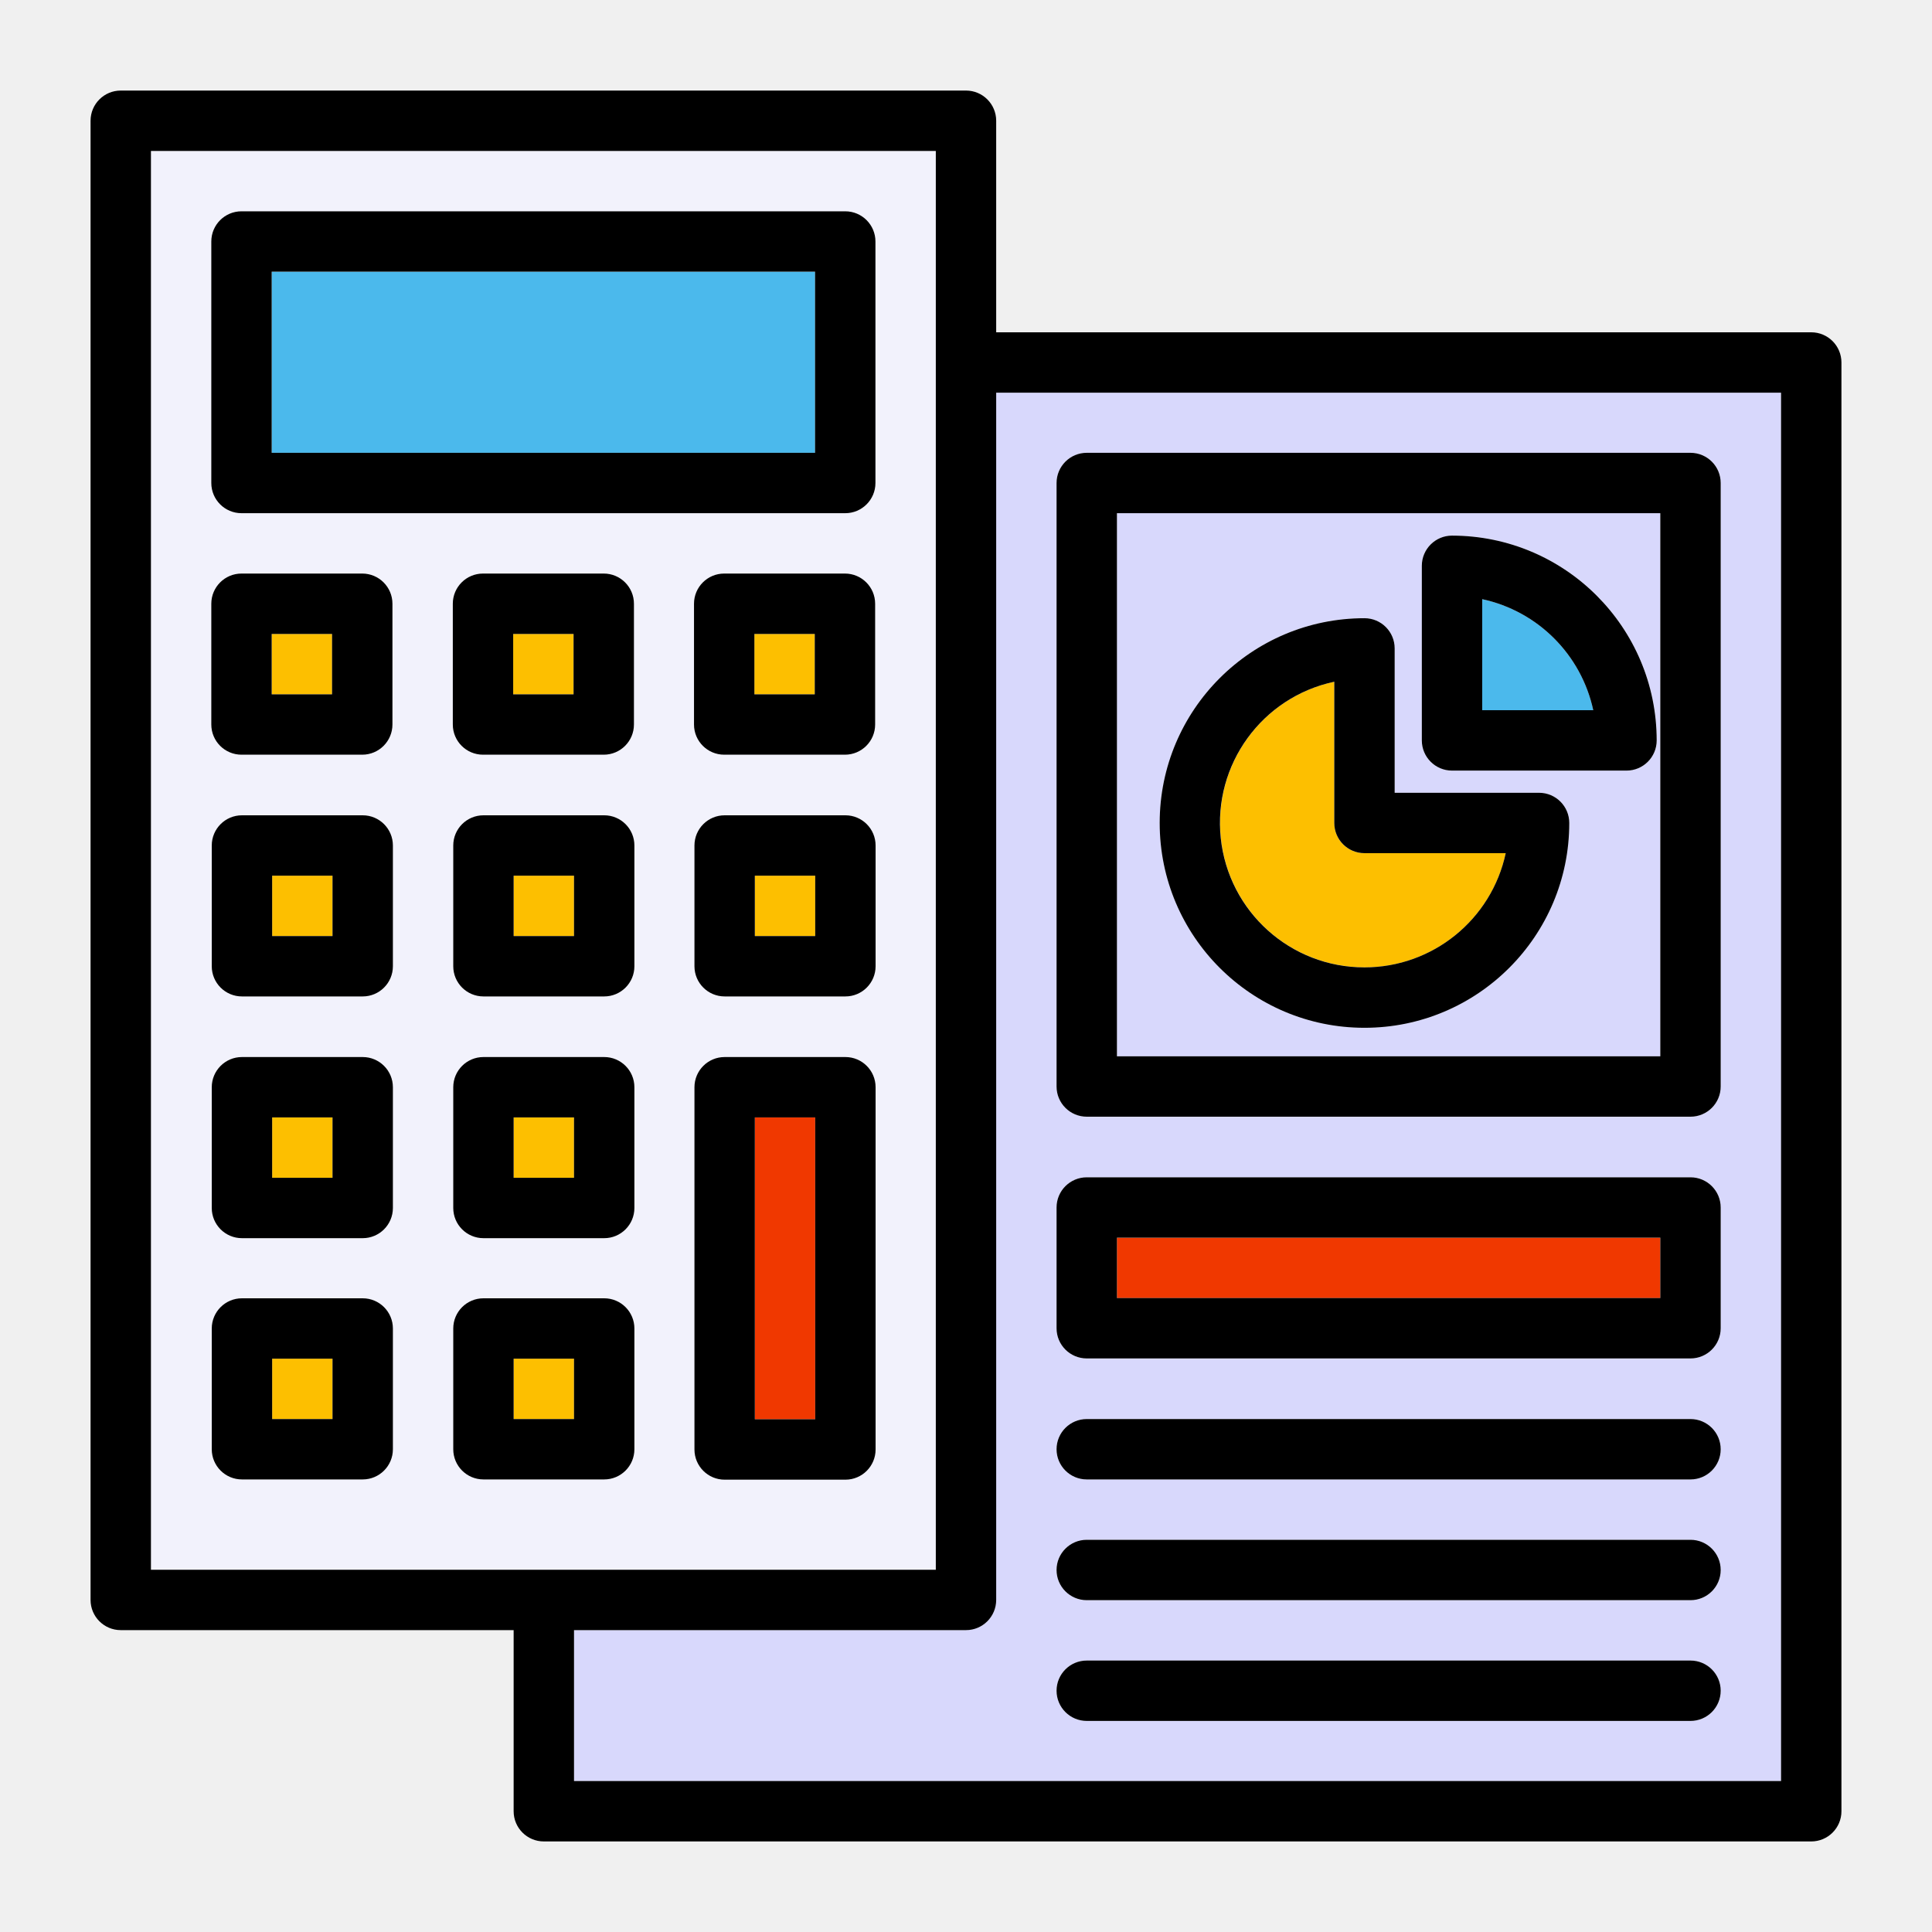
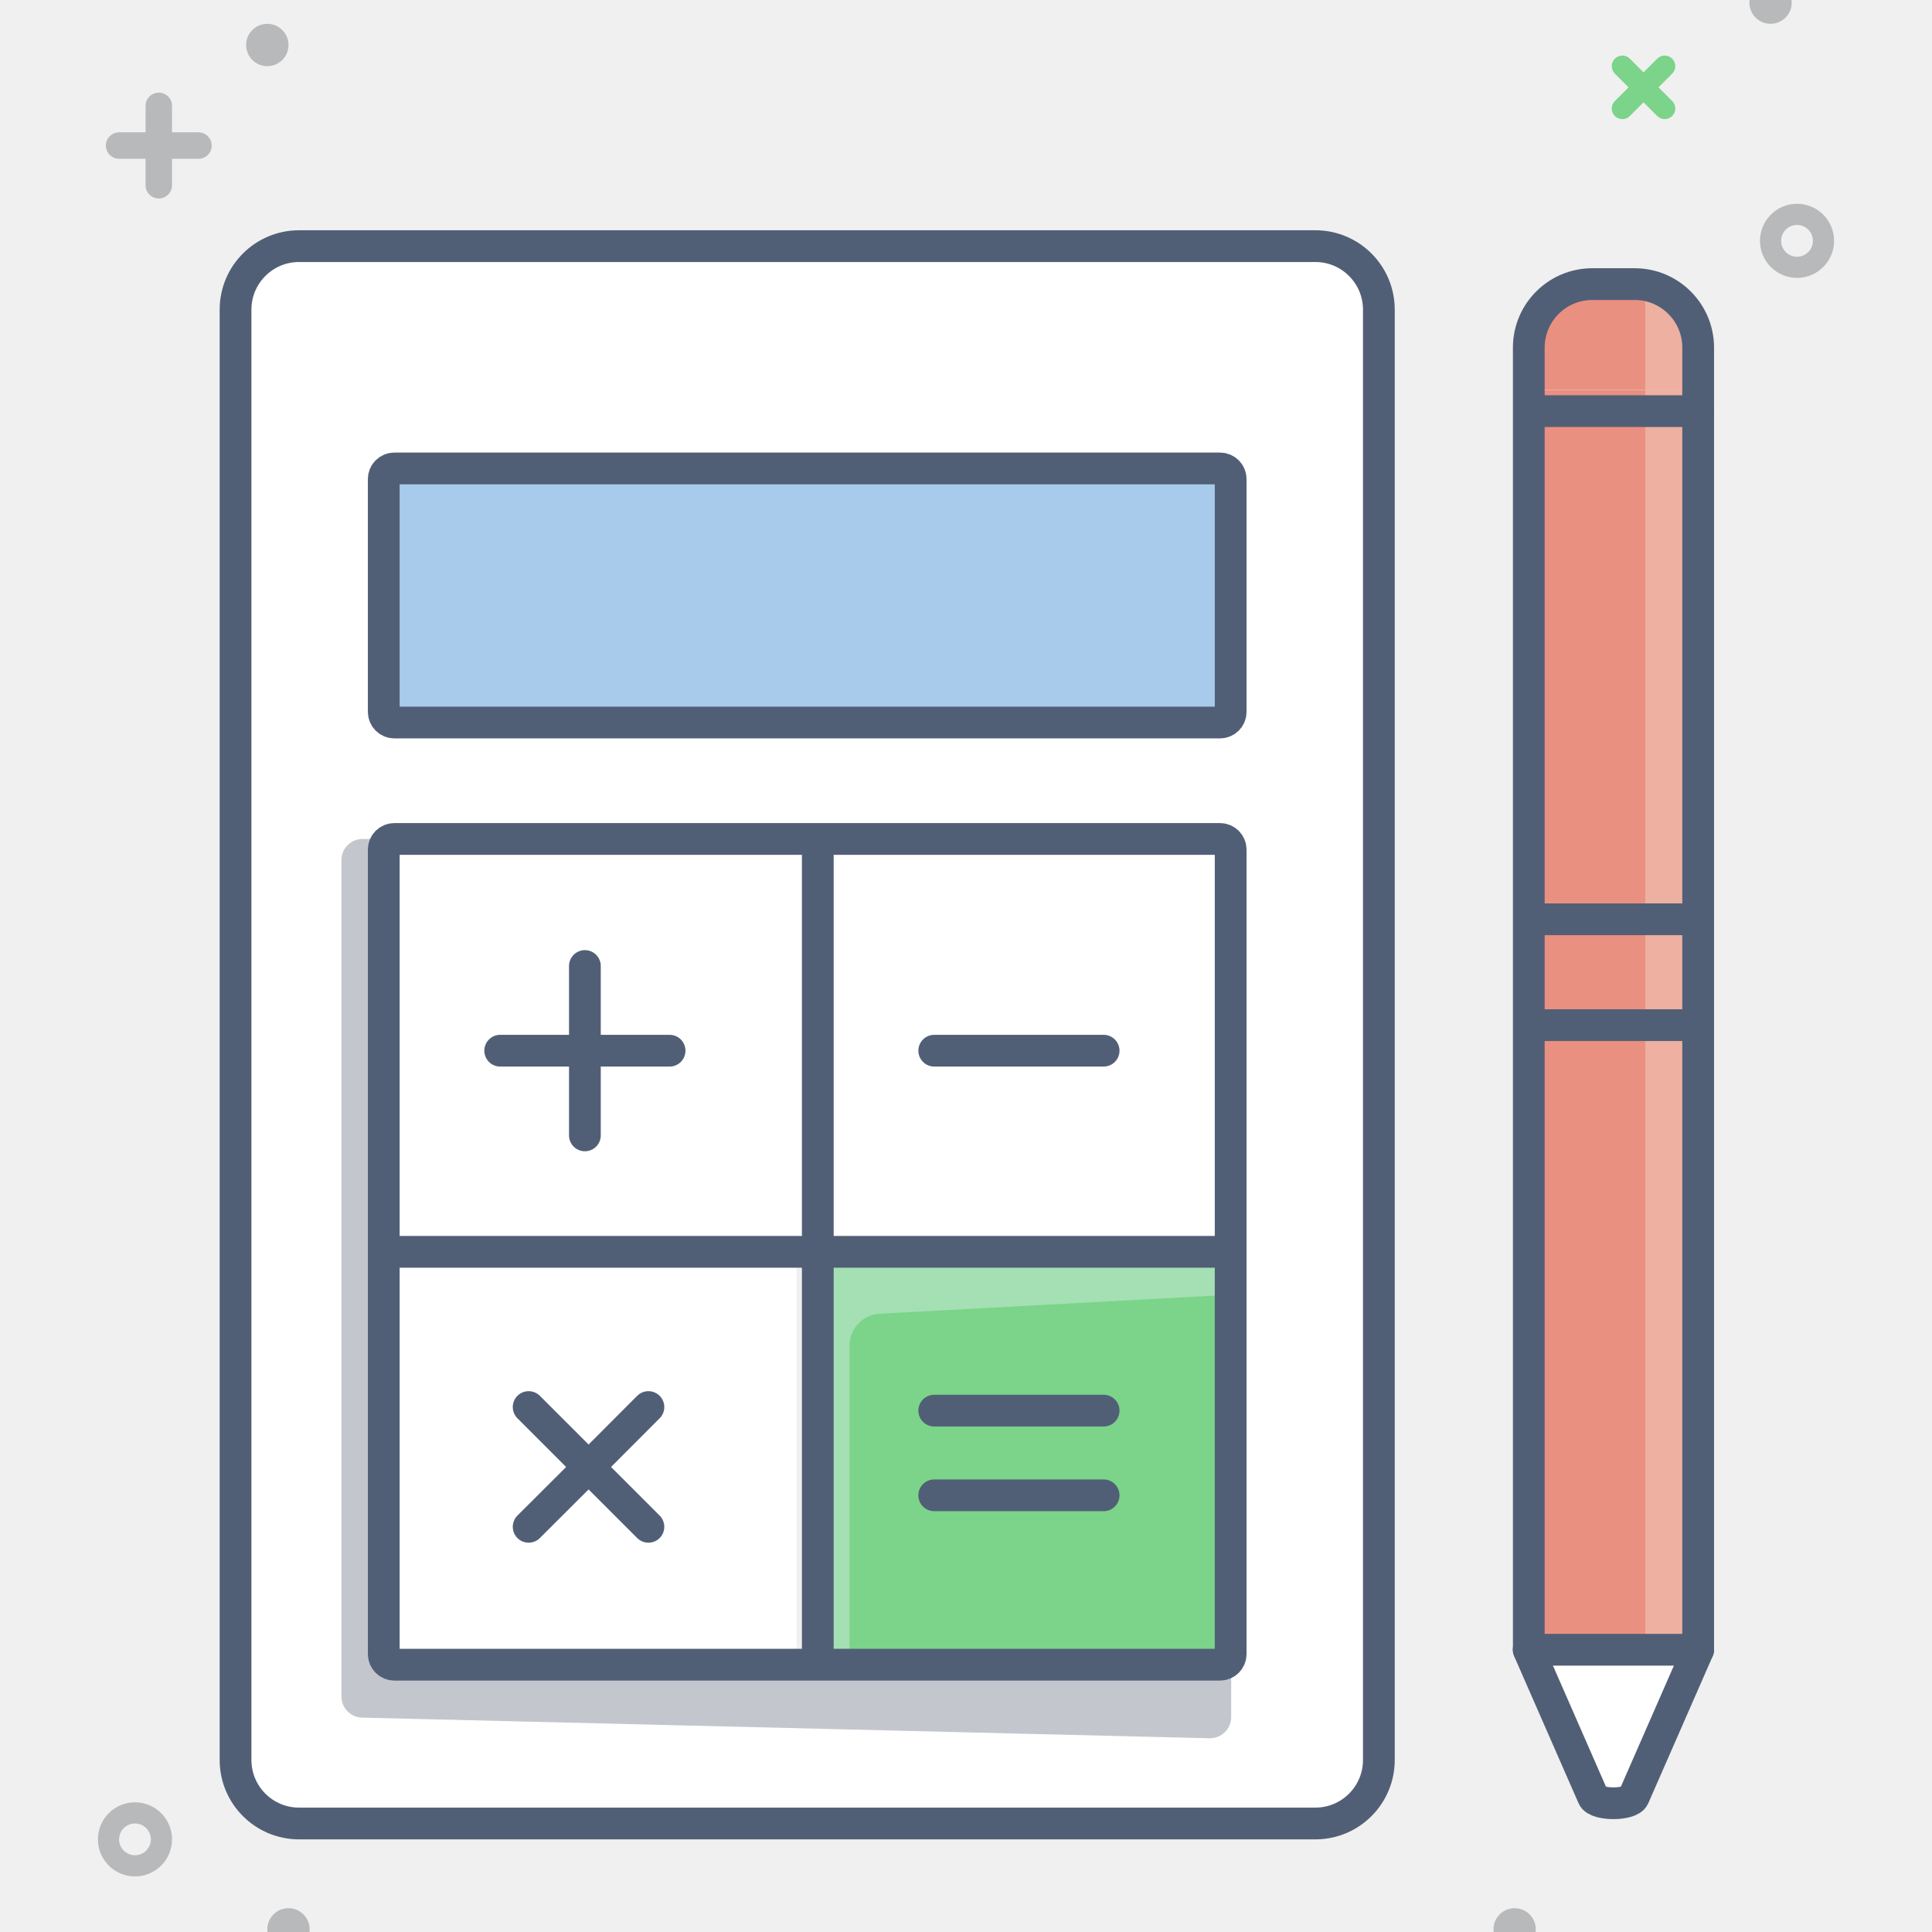
- <svg xmlns="http://www.w3.org/2000/svg" width="800px" height="800px" viewBox="0 0 64 64" id="calculator">
-   <defs>
-     <style>.cls-1{fill:#d8d8fc;}.cls-2{fill:#f03800;}.cls-3{fill:#f2f2fc;}.cls-4{fill:#4bb9ec;}.cls-5{fill:#fdbf00;}</style>
-   </defs>
-   <path class="cls-1" d="M55,17H37V34.992H55ZM45.2,34.046a6.784,6.784,0,1,1,0-13.568,1,1,0,0,1,1,1v4.784h4.784a1,1,0,0,1,1,1A6.787,6.787,0,0,1,45.2,34.046Zm8.676-8.519H48.1a1,1,0,0,1-1-1V18.743a1,1,0,0,1,1-1,6.787,6.787,0,0,1,6.784,6.784A1,1,0,0,1,53.88,25.527Z" />
-   <path class="cls-1" d="M33,53a1,1,0,0,1-1,1H19.015v5H59V13.008H33Zm2-37a1,1,0,0,1,1-1H56a1,1,0,0,1,1,1V35.992a1,1,0,0,1-1,1H36a1,1,0,0,1-1-1Zm0,24a1,1,0,0,1,1-1H56a1,1,0,0,1,1,1v4a1,1,0,0,1-1,1H36a1,1,0,0,1-1-1Zm1,7.008H56a1,1,0,0,1,0,2H36a1,1,0,0,1,0-2Zm0,4H56a1,1,0,0,1,0,2H36a1,1,0,0,1,0-2Zm0,4H56a1,1,0,0,1,0,2H36a1,1,0,0,1,0-2Z" />
-   <path d="M36,36.992H56a1,1,0,0,0,1-1V16a1,1,0,0,0-1-1H36a1,1,0,0,0-1,1V35.992A1,1,0,0,0,36,36.992ZM37,17H55V34.992H37Z" />
-   <rect class="cls-2" height="2" width="18" x="37" y="41" />
-   <path d="M36,45H56a1,1,0,0,0,1-1V40a1,1,0,0,0-1-1H36a1,1,0,0,0-1,1v4A1,1,0,0,0,36,45Zm1-4H55v2H37Z" />
-   <path d="M36,49.008H56a1,1,0,0,0,0-2H36a1,1,0,0,0,0,2Z" />
-   <path d="M36,53.008H56a1,1,0,0,0,0-2H36a1,1,0,0,0,0,2Z" />
-   <path d="M36,57.008H56a1,1,0,0,0,0-2H36a1,1,0,0,0,0,2Z" />
-   <path class="cls-3" d="M31,52V5H5V52Zm-1.995-3.984a1,1,0,0,1-1,1h-4a1,1,0,0,1-1-1v-12a1,1,0,0,1,1-1h4a1,1,0,0,1,1,1Zm-12.99-13h4a1,1,0,0,1,1,1v4a1,1,0,0,1-1,1h-4a1,1,0,0,1-1-1v-4A1,1,0,0,1,16.015,35.016Zm-1-3.008v-4a1,1,0,0,1,1-1h4a1,1,0,0,1,1,1v4a1,1,0,0,1-1,1h-4A1,1,0,0,1,15.015,32.008Zm13.99,0a1,1,0,0,1-1,1h-4a1,1,0,0,1-1-1v-4a1,1,0,0,1,1-1h4a1,1,0,0,1,1,1ZM28.99,24a1,1,0,0,1-1,1h-4a1,1,0,0,1-1-1V20a1,1,0,0,1,1-1h4a1,1,0,0,1,1,1ZM7,8A1,1,0,0,1,8,7H28a1,1,0,0,1,1,1v8a1,1,0,0,1-1,1H8a1,1,0,0,1-1-1ZM7,20a1,1,0,0,1,1-1h4a1,1,0,0,1,1,1v4a1,1,0,0,1-1,1H8a1,1,0,0,1-1-1Zm6.015,28.008a1,1,0,0,1-1,1h-4a1,1,0,0,1-1-1v-4a1,1,0,0,1,1-1h4a1,1,0,0,1,1,1Zm0-7.992a1,1,0,0,1-1,1h-4a1,1,0,0,1-1-1v-4a1,1,0,0,1,1-1h4a1,1,0,0,1,1,1Zm0-8.008a1,1,0,0,1-1,1h-4a1,1,0,0,1-1-1v-4a1,1,0,0,1,1-1h4a1,1,0,0,1,1,1ZM15,20a1,1,0,0,1,1-1h4a1,1,0,0,1,1,1v4a1,1,0,0,1-1,1H16a1,1,0,0,1-1-1Zm.015,28.008v-4a1,1,0,0,1,1-1h4a1,1,0,0,1,1,1v4a1,1,0,0,1-1,1h-4A1,1,0,0,1,15.015,48.008Z" />
-   <path d="M60,11.008H33V4a1,1,0,0,0-1-1H4A1,1,0,0,0,3,4V53a1,1,0,0,0,1,1H17.015v6a1,1,0,0,0,1,1H60a1,1,0,0,0,1-1V12.008A1,1,0,0,0,60,11.008ZM5,5H31V52H5ZM59,59H19.015V54H32a1,1,0,0,0,1-1V13.008H59Z" />
-   <rect class="cls-4" height="6" width="18" x="9" y="9" />
-   <path d="M8,17H28a1,1,0,0,0,1-1V8a1,1,0,0,0-1-1H8A1,1,0,0,0,7,8v8A1,1,0,0,0,8,17ZM9,9H27v6H9Z" />
-   <rect class="cls-5" height="2" width="2" x="9" y="21" />
-   <path d="M8,25h4a1,1,0,0,0,1-1V20a1,1,0,0,0-1-1H8a1,1,0,0,0-1,1v4A1,1,0,0,0,8,25Zm1-4h2v2H9Z" />
-   <rect class="cls-5" height="2" width="2" x="9.015" y="29.008" />
-   <path d="M12.015,27.008h-4a1,1,0,0,0-1,1v4a1,1,0,0,0,1,1h4a1,1,0,0,0,1-1v-4A1,1,0,0,0,12.015,27.008Zm-1,4h-2v-2h2Z" />
-   <rect class="cls-5" height="2" width="2" x="9.015" y="37.016" />
-   <path d="M12.015,35.016h-4a1,1,0,0,0-1,1v4a1,1,0,0,0,1,1h4a1,1,0,0,0,1-1v-4A1,1,0,0,0,12.015,35.016Zm-1,4h-2v-2h2Z" />
-   <rect class="cls-5" height="2" width="2" x="9.015" y="45.008" />
-   <path d="M12.015,43.008h-4a1,1,0,0,0-1,1v4a1,1,0,0,0,1,1h4a1,1,0,0,0,1-1v-4A1,1,0,0,0,12.015,43.008Zm-1,4h-2v-2h2Z" />
-   <rect class="cls-5" height="2" width="2" x="17" y="21" />
-   <path d="M16,25h4a1,1,0,0,0,1-1V20a1,1,0,0,0-1-1H16a1,1,0,0,0-1,1v4A1,1,0,0,0,16,25Zm1-4h2v2H17Z" />
-   <rect class="cls-5" height="2" width="2" x="17.015" y="29.008" />
-   <path d="M16.015,33.008h4a1,1,0,0,0,1-1v-4a1,1,0,0,0-1-1h-4a1,1,0,0,0-1,1v4A1,1,0,0,0,16.015,33.008Zm1-4h2v2h-2Z" />
-   <rect class="cls-5" height="2" width="2" x="17.015" y="37.016" />
-   <path d="M15.015,40.016a1,1,0,0,0,1,1h4a1,1,0,0,0,1-1v-4a1,1,0,0,0-1-1h-4a1,1,0,0,0-1,1Zm2-3h2v2h-2Z" />
-   <rect class="cls-5" height="2" width="2" x="17.015" y="45.008" />
-   <path d="M20.015,49.008a1,1,0,0,0,1-1v-4a1,1,0,0,0-1-1h-4a1,1,0,0,0-1,1v4a1,1,0,0,0,1,1Zm-3-4h2v2h-2Z" />
-   <rect class="cls-5" height="2" width="2" x="24.99" y="21" />
-   <path d="M27.99,19h-4a1,1,0,0,0-1,1v4a1,1,0,0,0,1,1h4a1,1,0,0,0,1-1V20A1,1,0,0,0,27.99,19Zm-1,4h-2V21h2Z" />
-   <rect class="cls-5" height="2" width="2" x="25.005" y="29.008" />
-   <path d="M28.005,27.008h-4a1,1,0,0,0-1,1v4a1,1,0,0,0,1,1h4a1,1,0,0,0,1-1v-4A1,1,0,0,0,28.005,27.008Zm-1,4h-2v-2h2Z" />
-   <rect class="cls-2" height="10" width="2" x="25.005" y="37.016" />
-   <path d="M28.005,35.016h-4a1,1,0,0,0-1,1v12a1,1,0,0,0,1,1h4a1,1,0,0,0,1-1v-12A1,1,0,0,0,28.005,35.016Zm-1,12h-2v-10h2Z" />
-   <path class="cls-5" d="M45.2,28.262a1,1,0,0,1-1-1V22.583a4.784,4.784,0,1,0,5.679,5.679Z" />
-   <path d="M50.988,26.262H46.2V21.479a1,1,0,0,0-1-1,6.784,6.784,0,1,0,6.784,6.784A1,1,0,0,0,50.988,26.262ZM45.2,32.046a4.784,4.784,0,0,1-1-9.463v4.679a1,1,0,0,0,1,1h4.679A4.788,4.788,0,0,1,45.2,32.046Z" />
-   <path class="cls-4" d="M49.1,19.848v3.679h3.679A4.8,4.8,0,0,0,49.1,19.848Z" />
-   <path d="M48.1,17.743a1,1,0,0,0-1,1v5.784a1,1,0,0,0,1,1H53.88a1,1,0,0,0,1-1A6.787,6.787,0,0,0,48.1,17.743Zm1,5.784V19.848a4.8,4.8,0,0,1,3.679,3.679Z" />
+ <svg xmlns="http://www.w3.org/2000/svg" width="800px" height="800px" viewBox="0 0 146 146">
+   <rect x="0.5" y="0.5" width="145" height="145" fill="none" />
+   <path d="M93.8,94.6V125a0.8,0.8,0,0,1-.8.8H61V94.6H93.8Z" fill="#7bd489" />
+   <path d="M60.2,94.6v31.2H29.8A0.8,0.8,0,0,1,29,125V94.6H60.2Z" fill="#ffffff" />
+   <path d="M93,64.2V94.6H60.2V63.4h32A0.8,0.8,0,0,1,93,64.2Z" fill="#ffffff" />
+   <path d="M60.2,63.4V94.6H29V64.2a0.8,0.8,0,0,1,.8-0.8H60.2Z" fill="#ffffff" />
+   <rect x="29" y="35.4" width="64" height="19.2" rx="0.8" ry="0.8" fill="#a8cbeb" />
+   <path d="M104.2,23.4V133a4.8,4.8,0,0,1-4.8,4.8H22.6a4.8,4.8,0,0,1-4.8-4.8V23.4a4.8,4.8,0,0,1,4.8-4.8H99.4A4.8,4.8,0,0,1,104.2,23.4ZM93,125V64.2a0.8,0.8,0,0,0-.8-0.8H29.8a0.8,0.8,0,0,0-.8.8V125a0.8,0.8,0,0,0,.8.8H92.2A0.8,0.8,0,0,0,93,125Zm0-70.4V37a0.8,0.8,0,0,0-.8-0.8H29.8a0.8,0.8,0,0,0-.8.8V54.6a0.8,0.8,0,0,0,.8.8H92.2A0.8,0.8,0,0,0,93,54.6Z" fill="#ffffff" />
+   <rect x="17.8" y="18.6" width="86.4" height="119.2" rx="4.8" ry="4.8" fill="none" stroke="#515f76" stroke-miterlimit="10" stroke-width="2.4" />
+   <polyline points="37.8 79.4 44.2 79.4 50.6 79.4" fill="none" stroke="#515f76" stroke-linecap="round" stroke-miterlimit="10" stroke-width="2.4" />
+   <polyline points="44.2 85.8 44.2 79.4 44.2 73" fill="none" stroke="#515f76" stroke-linecap="round" stroke-miterlimit="10" stroke-width="2.4" />
+   <line x1="70.6" y1="79.4" x2="83.4" y2="79.4" fill="none" stroke="#515f76" stroke-linecap="round" stroke-miterlimit="10" stroke-width="2.4" />
+   <line x1="70.6" y1="106.6" x2="83.4" y2="106.6" fill="none" stroke="#515f76" stroke-linecap="round" stroke-miterlimit="10" stroke-width="2.4" />
+   <line x1="70.6" y1="113" x2="83.4" y2="113" fill="none" stroke="#515f76" stroke-linecap="round" stroke-miterlimit="10" stroke-width="2.4" />
+   <polyline points="39.95 115.38 44.48 110.86 49 106.33" fill="none" stroke="#515f76" stroke-linecap="round" stroke-miterlimit="10" stroke-width="2.4" />
+   <polyline points="49 115.38 44.48 110.86 39.95 106.33" fill="none" stroke="#515f76" stroke-linecap="round" stroke-miterlimit="10" stroke-width="2.4" />
+   <line x1="122.6" y1="5" x2="125.8" y2="8.2" fill="none" stroke="#7bd489" stroke-linecap="round" stroke-miterlimit="10" stroke-width="1.6" />
+   <line x1="125.8" y1="5" x2="122.6" y2="8.2" fill="none" stroke="#7bd489" stroke-linecap="round" stroke-miterlimit="10" stroke-width="1.6" />
+   <circle cx="135.8" cy="18.2" r="2" fill="none" stroke="#b8b9ba" stroke-linecap="round" stroke-miterlimit="10" stroke-width="1.6" />
+   <circle cx="116.47" cy="26.48" r="1.6" fill="#b8b9ba" />
+   <circle cx="21.8" cy="145.8" r="1.6" fill="#b8b9ba" />
+   <line x1="12" y1="8" x2="12" y2="14" fill="none" stroke="#b8b9ba" stroke-linecap="round" stroke-miterlimit="10" stroke-width="2" />
+   <line x1="15" y1="11" x2="9" y2="11" fill="none" stroke="#b8b9ba" stroke-linecap="round" stroke-miterlimit="10" stroke-width="2" />
+   <circle cx="20.2" cy="3.4" r="1.6" fill="#b8b9ba" />
+   <circle cx="10.2" cy="139" r="2" fill="none" stroke="#b8b9ba" stroke-linecap="round" stroke-miterlimit="10" stroke-width="1.6" />
+   <rect x="29" y="35.4" width="64" height="19.2" rx="0.8" ry="0.8" fill="none" stroke="#515f76" stroke-miterlimit="10" stroke-width="2.4" />
+   <path d="M66.47,99.28L93.8,97.8V94.6H61v31.2h3.2V101.67A2.4,2.4,0,0,1,66.47,99.28Z" fill="#a4e0b3" />
+   <polyline points="61.8 63.4 61.8 94.6 61.8 125.8" fill="none" stroke="#515f76" stroke-miterlimit="10" stroke-width="2.4" />
+   <path d="M29,126.6a0.8,0.8,0,0,1-.8-0.8V63.4H27.4A1.6,1.6,0,0,0,25.8,65v63.2a1.6,1.6,0,0,0,1.6,1.6l64,1.56a1.6,1.6,0,0,0,1.64-1.6V126.6H29Z" fill="#c3c7cd" />
+   <path d="M93,94.6V125a0.8,0.8,0,0,1-.8.8H29.8A0.8,0.8,0,0,1,29,125V64.2a0.8,0.8,0,0,1,.8-0.8H92.2a0.8,0.8,0,0,1,.8.8V94.6Z" fill="none" stroke="#515f76" stroke-miterlimit="10" stroke-width="2.4" />
+   <polyline points="93 94.6 60.2 94.6 29 94.6" fill="none" stroke="#515f76" stroke-miterlimit="10" stroke-width="2.4" />
+   <polygon points="128.33 124.67 123.53 135.88 120.33 135.88 115.53 124.67 128.33 124.67" fill="#ffffff" />
+   <rect x="115.53" y="70.27" width="12.8" height="7.2" fill="#ea9080" />
+   <polygon points="115.53 111.08 115.53 101.47 115.53 93.47 115.53 82.28 115.53 77.47 128.33 77.47 128.33 82.28 128.33 93.47 128.33 111.08 128.33 124.67 115.53 124.67 115.53 111.08" fill="#ea9080" />
+   <path d="M128.33,124.67l-4.87,11.12c-0.28.64-2.79,0.64-3.07,0l-4.87-11.12" fill="none" stroke="#515f76" stroke-linecap="round" stroke-miterlimit="10" stroke-width="2.4" />
+   <path d="M128.33,24.67v4.8h-12.8v-4.8a3.2,3.2,0,0,1,3.2-3.2h6.4A3.2,3.2,0,0,1,128.33,24.67Z" fill="#ea9080" />
+   <polygon points="128.33 56.67 128.33 70.28 115.53 70.28 115.53 56.67 115.53 29.48 127.53 29.48 128.33 29.48 128.33 56.67" fill="#ea9080" />
+   <path d="M124.33,22.27h0v103.2h3.2v-100A3.2,3.2,0,0,0,124.33,22.27Z" fill="#eeb8a9" opacity="0.8" />
+   <line x1="128.33" y1="31.07" x2="116.33" y2="31.07" fill="none" stroke="#515f76" stroke-linecap="round" stroke-miterlimit="10" stroke-width="2.4" />
+   <line x1="128.33" y1="77.47" x2="115.53" y2="77.47" fill="none" stroke="#515f76" stroke-miterlimit="10" stroke-width="2.4" />
+   <line x1="115.53" y1="69.47" x2="128.33" y2="69.47" fill="none" stroke="#515f76" stroke-miterlimit="10" stroke-width="2.4" />
+   <path d="M128.33,124.67h-12.8V26.27a4.8,4.8,0,0,1,4.8-4.8h3.2a4.8,4.8,0,0,1,4.8,4.8v98.4Z" fill="none" stroke="#515f76" stroke-linecap="round" stroke-linejoin="round" stroke-width="2.4" />
+   <circle cx="133.8" cy="0.2" r="1.6" fill="#b8b9ba" />
+   <circle cx="114.46" cy="145.8" r="1.6" fill="#b8b9ba" />
</svg>
